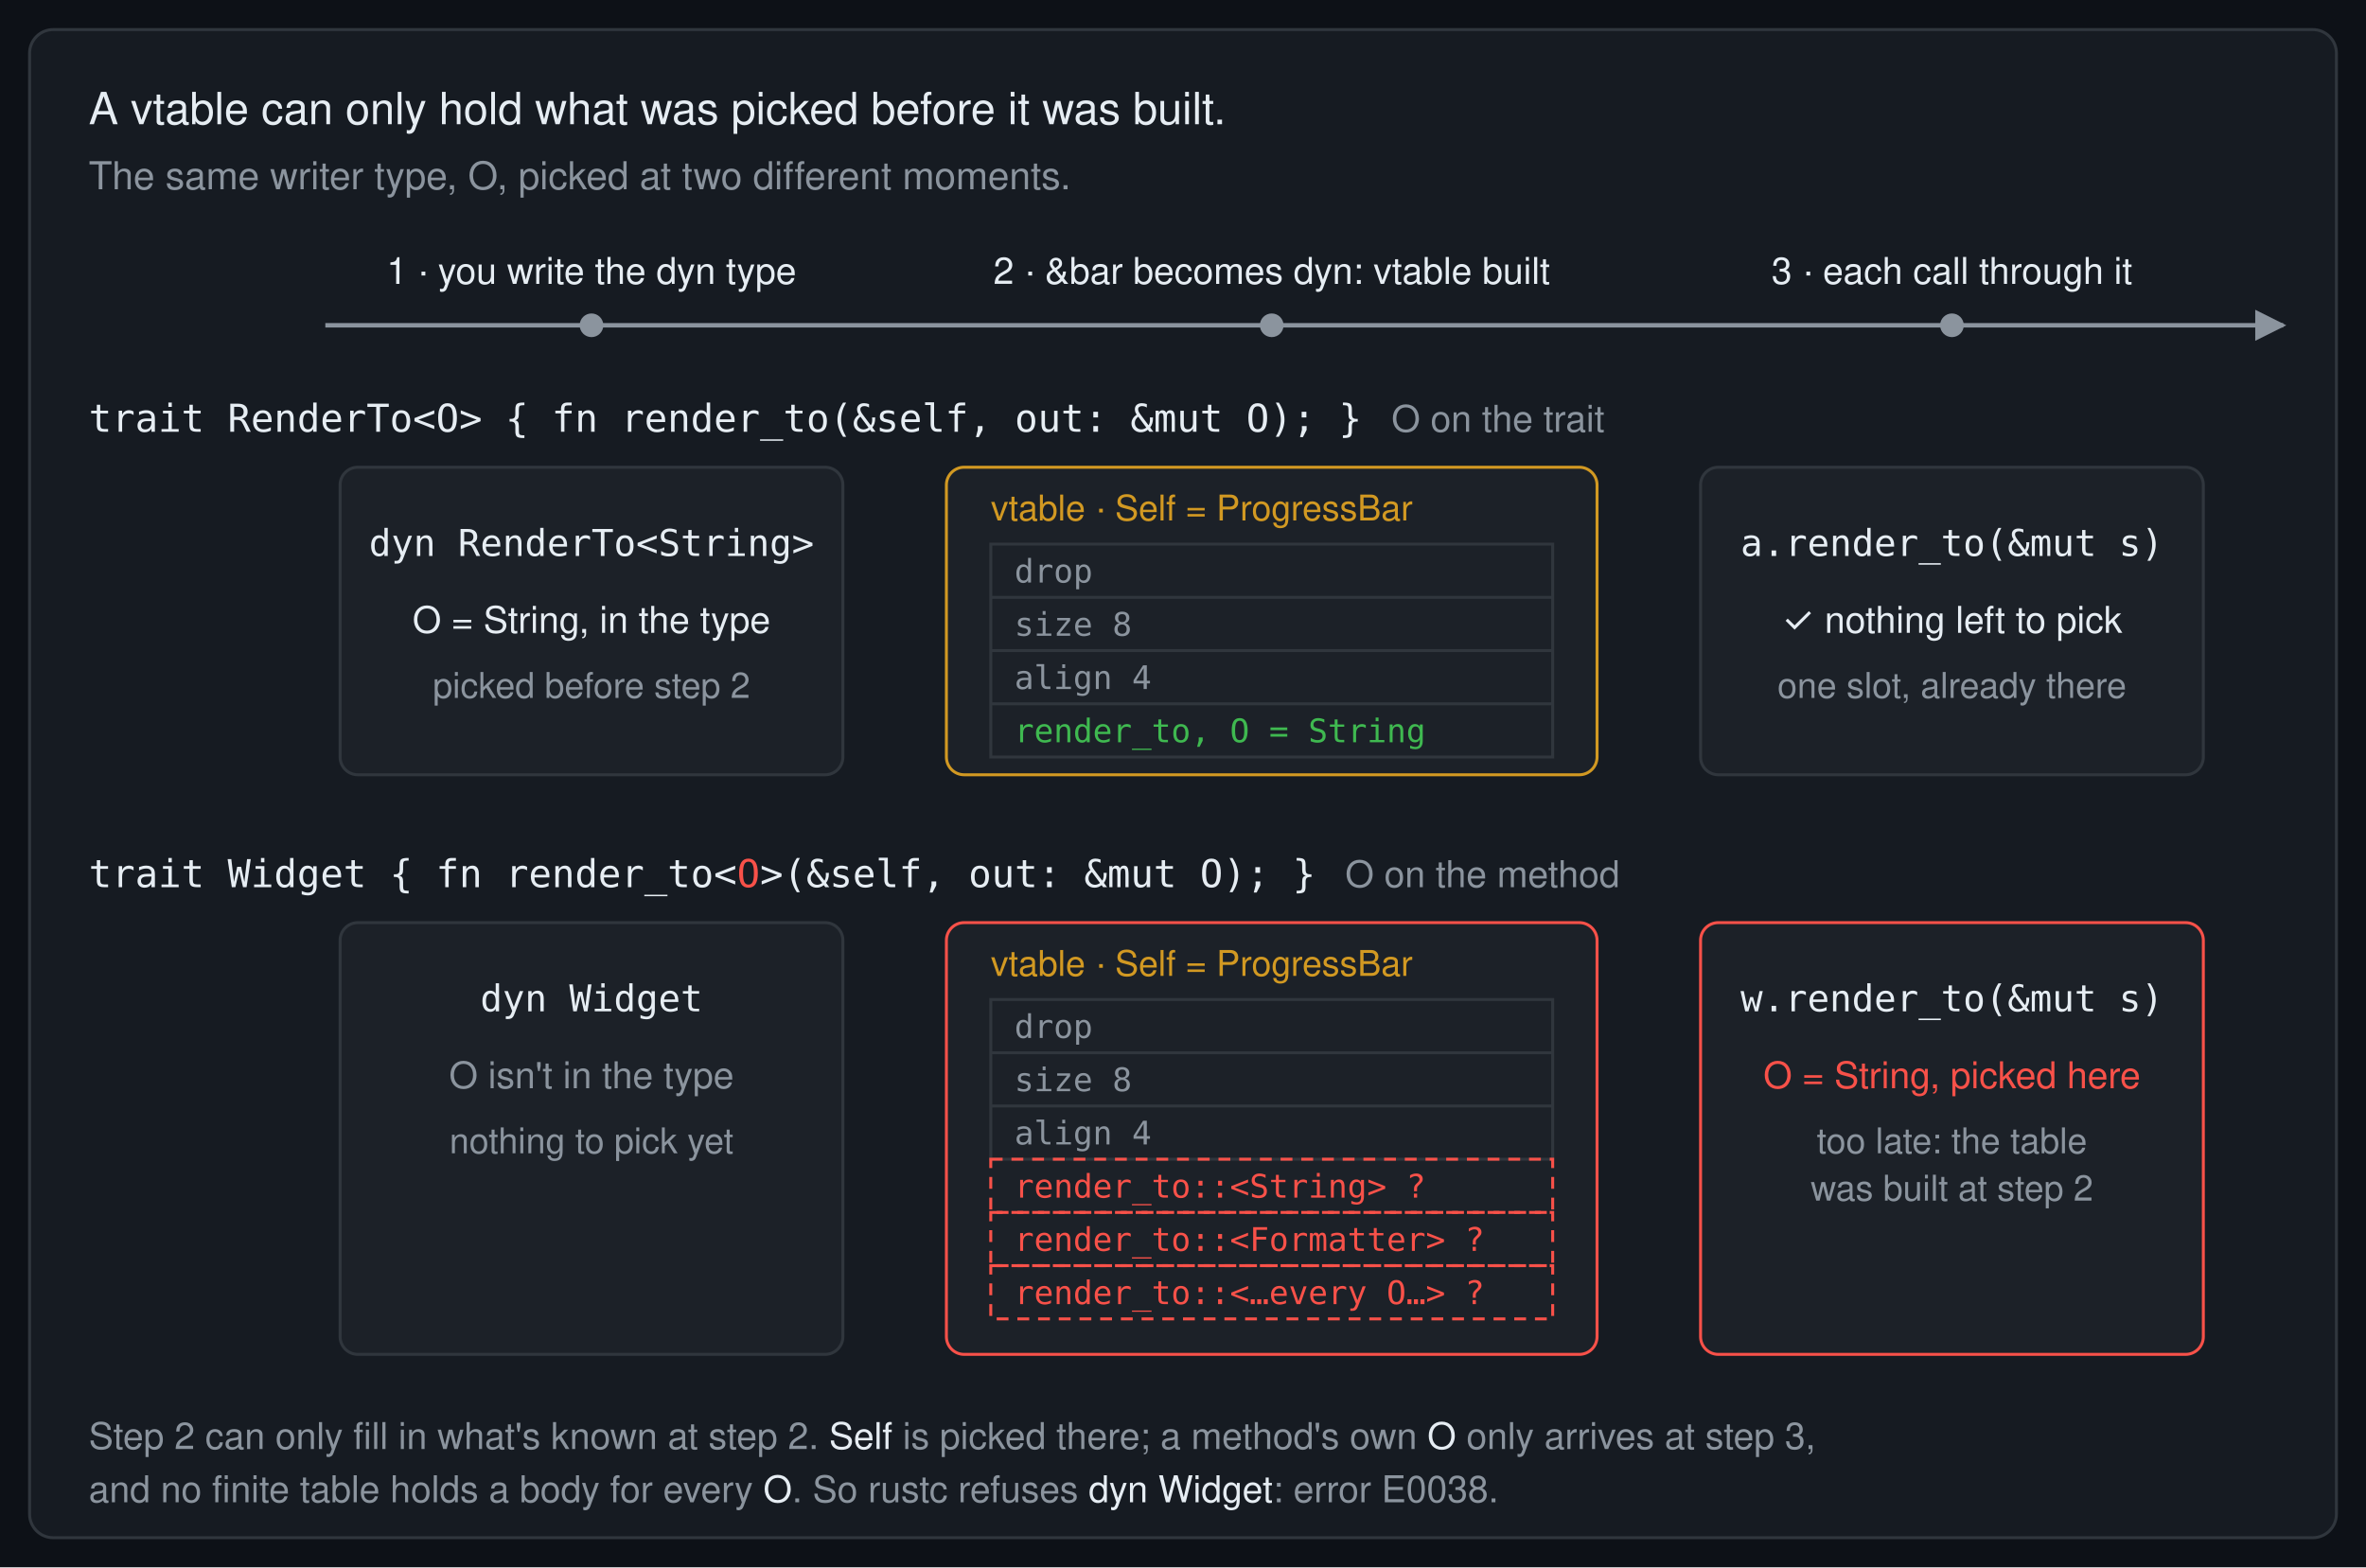
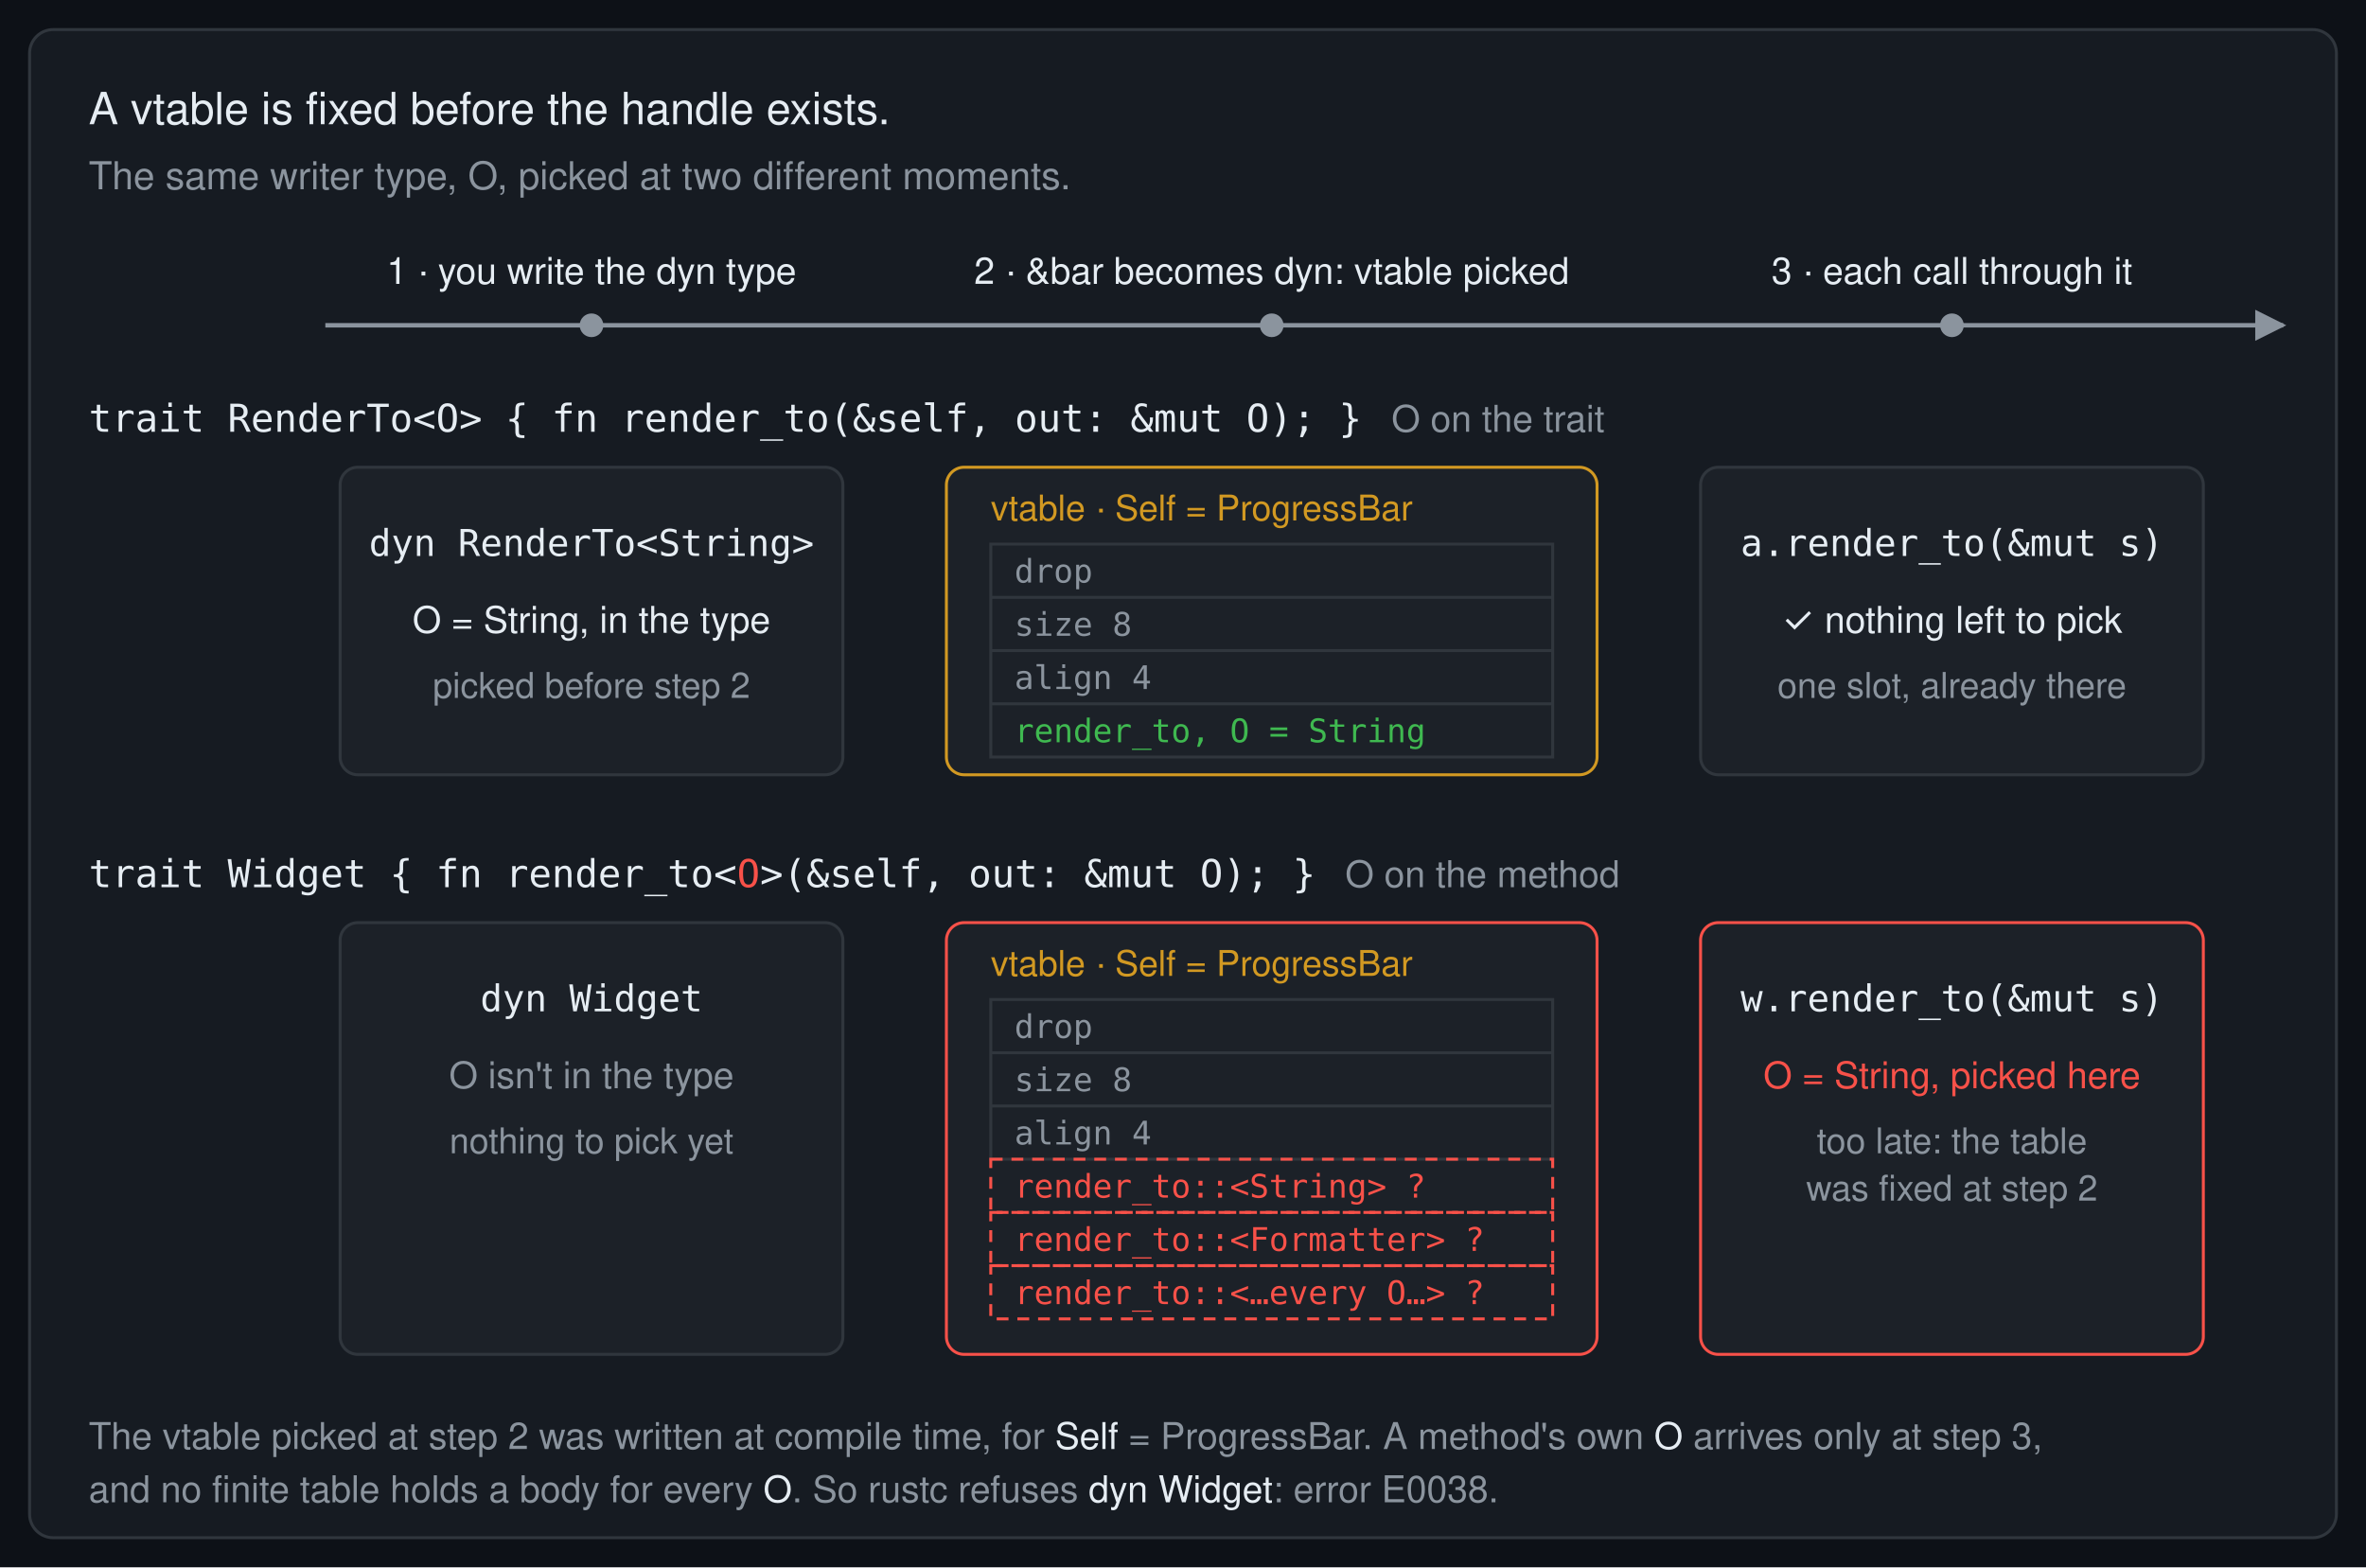
<svg xmlns="http://www.w3.org/2000/svg" viewBox="0 0 800 530" width="800" height="530" role="img" aria-labelledby="fig3-title fig3-desc">
  <defs>
    <style>
      text { font-family: 'JetBrains Mono', 'Fira Code', 'SF Mono', 'Cascadia Code', Menlo, Consolas, 'DejaVu Sans Mono', monospace; }
      .sans, .sans text { font-family: -apple-system, BlinkMacSystemFont, 'Segoe UI', Helvetica, Arial, sans-serif; }
    </style>
    <marker id="f3arrow" viewBox="0 0 10 10" refX="9" refY="5" markerWidth="7" markerHeight="7" orient="auto-start-reverse">
      <path d="M0,0 L10,5 L0,10 z" fill="#8b949e" />
    </marker>
  </defs>
  <rect width="800" height="530" fill="#0d1117" />
  <rect x="10" y="10" width="780" height="510" rx="8" fill="#161b22" stroke="#30363d" />
-   <text class="sans" x="30" y="42" font-size="15" fill="#e6edf3">A vtable can only hold what was picked before it was built.</text>
+   <text class="sans" x="30" y="42" font-size="15" fill="#e6edf3">A vtable is fixed before the handle exists.</text>
  <text class="sans" x="30" y="64" font-size="13" fill="#8b949e">The same writer type, O, picked at two different moments.</text>
  <g class="sans" font-size="12.5" fill="#e6edf3" text-anchor="middle">
    <text x="200" y="96">1 · you write the dyn type</text>
-     <text x="430" y="96">2 · &amp;bar becomes dyn: vtable built</text>
+     <text x="430" y="96">2 · &amp;bar becomes dyn: vtable picked</text>
    <text x="660" y="96">3 · each call through it</text>
  </g>
  <line x1="110" y1="110" x2="772" y2="110" stroke="#8b949e" stroke-width="1.5" marker-end="url(#f3arrow)" />
  <g fill="#8b949e">
    <circle cx="200" cy="110" r="4" />
    <circle cx="430" cy="110" r="4" />
    <circle cx="660" cy="110" r="4" />
  </g>
  <text x="30" y="146" font-size="13" fill="#e6edf3">trait RenderTo&lt;O&gt; { fn render_to(&amp;self, out: &amp;mut O); }<tspan class="sans" dx="10" font-size="12.5" fill="#8b949e">O on the trait</tspan>
  </text>
  <rect x="115" y="158" width="170" height="104" rx="6" fill="#1c2128" stroke="#30363d" />
  <text x="200" y="188" font-size="12.5" fill="#e6edf3" text-anchor="middle">dyn RenderTo&lt;String&gt;</text>
  <text class="sans" x="200" y="214" font-size="12.5" fill="#e6edf3" text-anchor="middle">O = String, in the type</text>
  <text class="sans" x="200" y="236" font-size="12" fill="#8b949e" text-anchor="middle">picked before step 2</text>
  <rect x="320" y="158" width="220" height="104" rx="6" fill="#1c2128" stroke="#d29922" />
  <text class="sans" x="335" y="176" font-size="12" fill="#d29922">vtable · Self = ProgressBar</text>
  <g stroke="#30363d" fill="none">
    <rect x="335" y="184" width="190" height="72" />
    <line x1="335" y1="202" x2="525" y2="202" />
    <line x1="335" y1="220" x2="525" y2="220" />
    <line x1="335" y1="238" x2="525" y2="238" />
  </g>
  <g font-size="11" fill="#8b949e">
    <text x="343" y="197">drop</text>
    <text x="343" y="215">size 8</text>
    <text x="343" y="233">align 4</text>
  </g>
  <text x="343" y="251" font-size="11" fill="#3fb950">render_to, O = String</text>
  <rect x="575" y="158" width="170" height="104" rx="6" fill="#1c2128" stroke="#30363d" />
  <text x="660" y="188" font-size="12.5" fill="#e6edf3" text-anchor="middle">a.render_to(&amp;mut s)</text>
  <text class="sans" x="660" y="214" font-size="12.5" fill="#e6edf3" text-anchor="middle">✓ nothing left to pick</text>
  <text class="sans" x="660" y="236" font-size="12" fill="#8b949e" text-anchor="middle">one slot, already there</text>
  <text x="30" y="300" font-size="13" fill="#e6edf3">trait Widget { fn render_to&lt;<tspan fill="#f85149">O</tspan>&gt;(&amp;self, out: &amp;mut O); }<tspan class="sans" dx="10" font-size="12.5" fill="#8b949e">O on the method</tspan>
  </text>
  <rect x="115" y="312" width="170" height="146" rx="6" fill="#1c2128" stroke="#30363d" />
  <text x="200" y="342" font-size="12.5" fill="#e6edf3" text-anchor="middle">dyn Widget</text>
  <text class="sans" x="200" y="368" font-size="12.5" fill="#8b949e" text-anchor="middle">O isn't in the type</text>
  <text class="sans" x="200" y="390" font-size="12" fill="#8b949e" text-anchor="middle">nothing to pick yet</text>
  <rect x="320" y="312" width="220" height="146" rx="6" fill="#1c2128" stroke="#f85149" />
  <text class="sans" x="335" y="330" font-size="12" fill="#d29922">vtable · Self = ProgressBar</text>
  <g stroke="#30363d" fill="none">
    <rect x="335" y="338" width="190" height="54" />
    <line x1="335" y1="356" x2="525" y2="356" />
    <line x1="335" y1="374" x2="525" y2="374" />
  </g>
  <g font-size="11" fill="#8b949e">
    <text x="343" y="351">drop</text>
    <text x="343" y="369">size 8</text>
    <text x="343" y="387">align 4</text>
  </g>
  <g stroke="#f85149" stroke-dasharray="4 3" fill="none">
    <rect x="335" y="392" width="190" height="18" />
    <rect x="335" y="410" width="190" height="18" />
    <rect x="335" y="428" width="190" height="18" />
  </g>
  <g font-size="11" fill="#f85149">
    <text x="343" y="405">render_to::&lt;String&gt; ?</text>
    <text x="343" y="423">render_to::&lt;Formatter&gt; ?</text>
    <text x="343" y="441">render_to::&lt;…every O…&gt; ?</text>
  </g>
  <rect x="575" y="312" width="170" height="146" rx="6" fill="#1c2128" stroke="#f85149" />
  <text x="660" y="342" font-size="12.5" fill="#e6edf3" text-anchor="middle">w.render_to(&amp;mut s)</text>
  <text class="sans" x="660" y="368" font-size="12.5" fill="#f85149" text-anchor="middle">O = String, picked here</text>
  <text class="sans" x="660" y="390" font-size="12" fill="#8b949e" text-anchor="middle">too late: the table</text>
-   <text class="sans" x="660" y="406" font-size="12" fill="#8b949e" text-anchor="middle">was built at step 2</text>
-   <text class="sans" x="30" y="490" font-size="12.5" fill="#8b949e">Step 2 can only fill in what's known at step 2. <tspan fill="#e6edf3">Self</tspan> is picked there; a method's own <tspan fill="#e6edf3">O</tspan> only arrives at step 3,</text>
+   <text class="sans" x="660" y="406" font-size="12" fill="#8b949e" text-anchor="middle">was fixed at step 2</text>
+   <text class="sans" x="30" y="490" font-size="12.5" fill="#8b949e">The vtable picked at step 2 was written at compile time, for <tspan fill="#e6edf3">Self</tspan> = ProgressBar. A method's own <tspan fill="#e6edf3">O</tspan> arrives only at step 3,</text>
  <text class="sans" x="30" y="508" font-size="12.5" fill="#8b949e">and no finite table holds a body for every <tspan fill="#e6edf3">O</tspan>. So rustc refuses <tspan fill="#e6edf3">dyn Widget</tspan>: error E0038.</text>
</svg>
